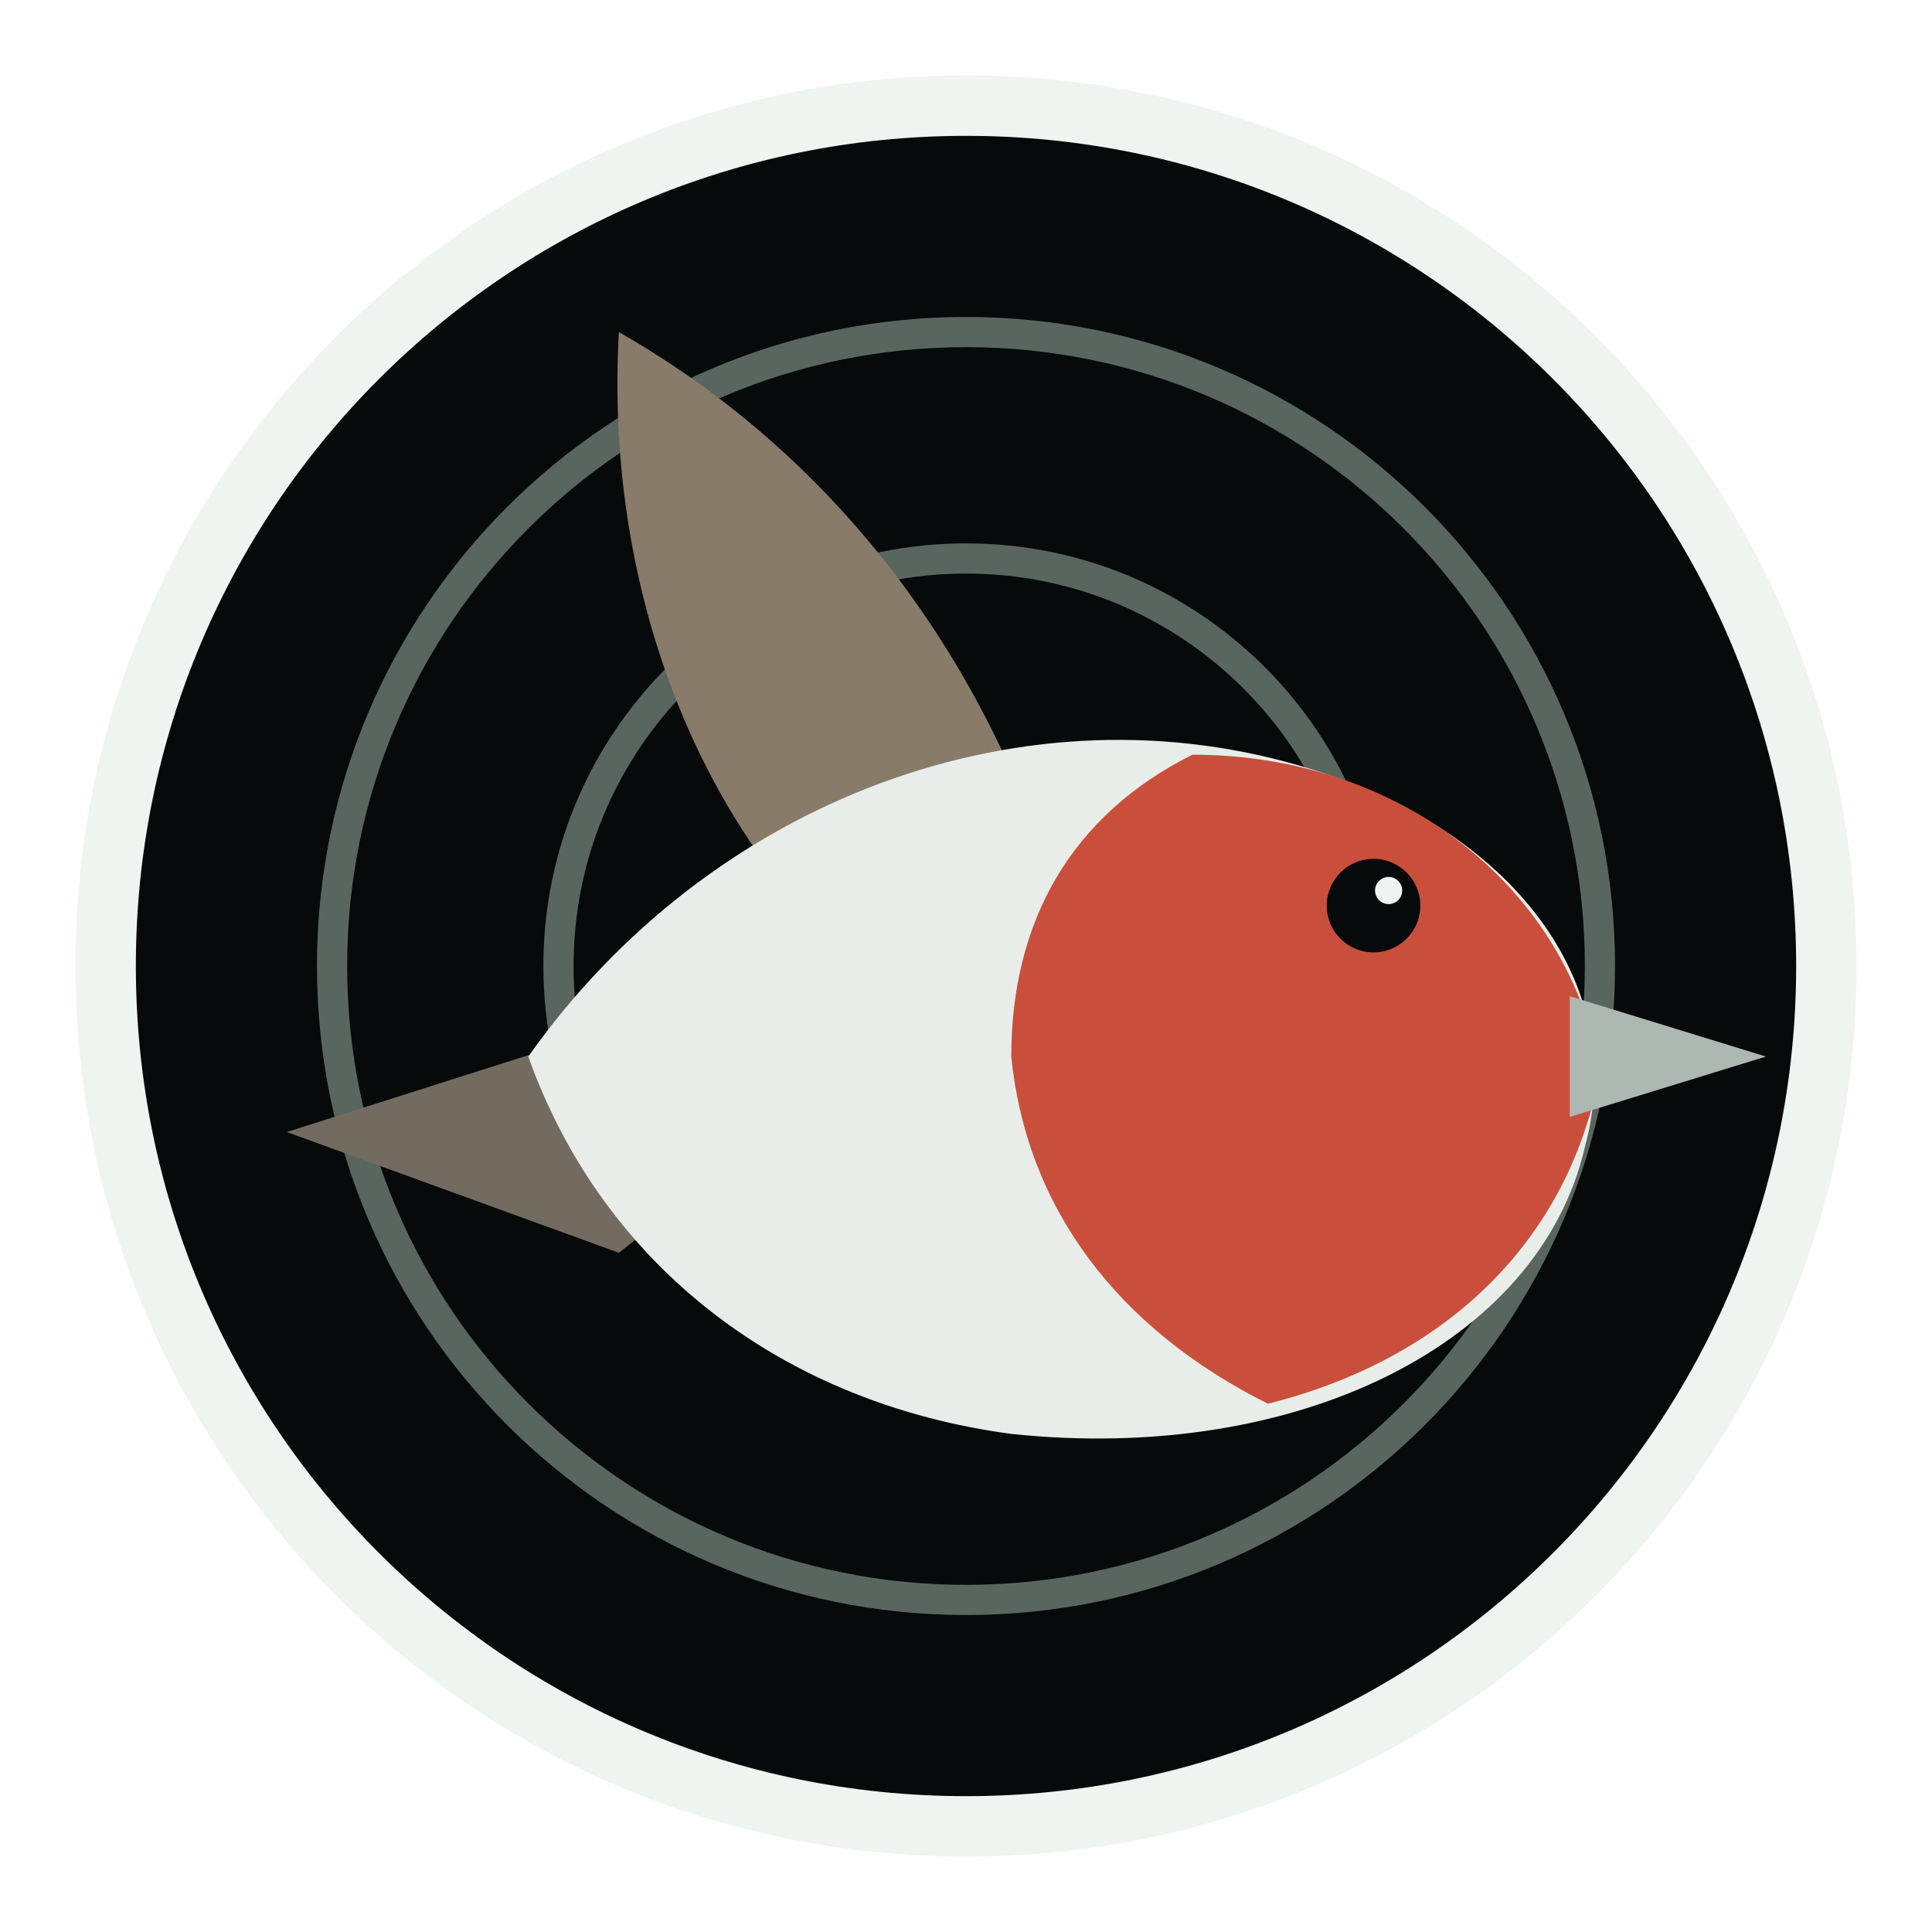
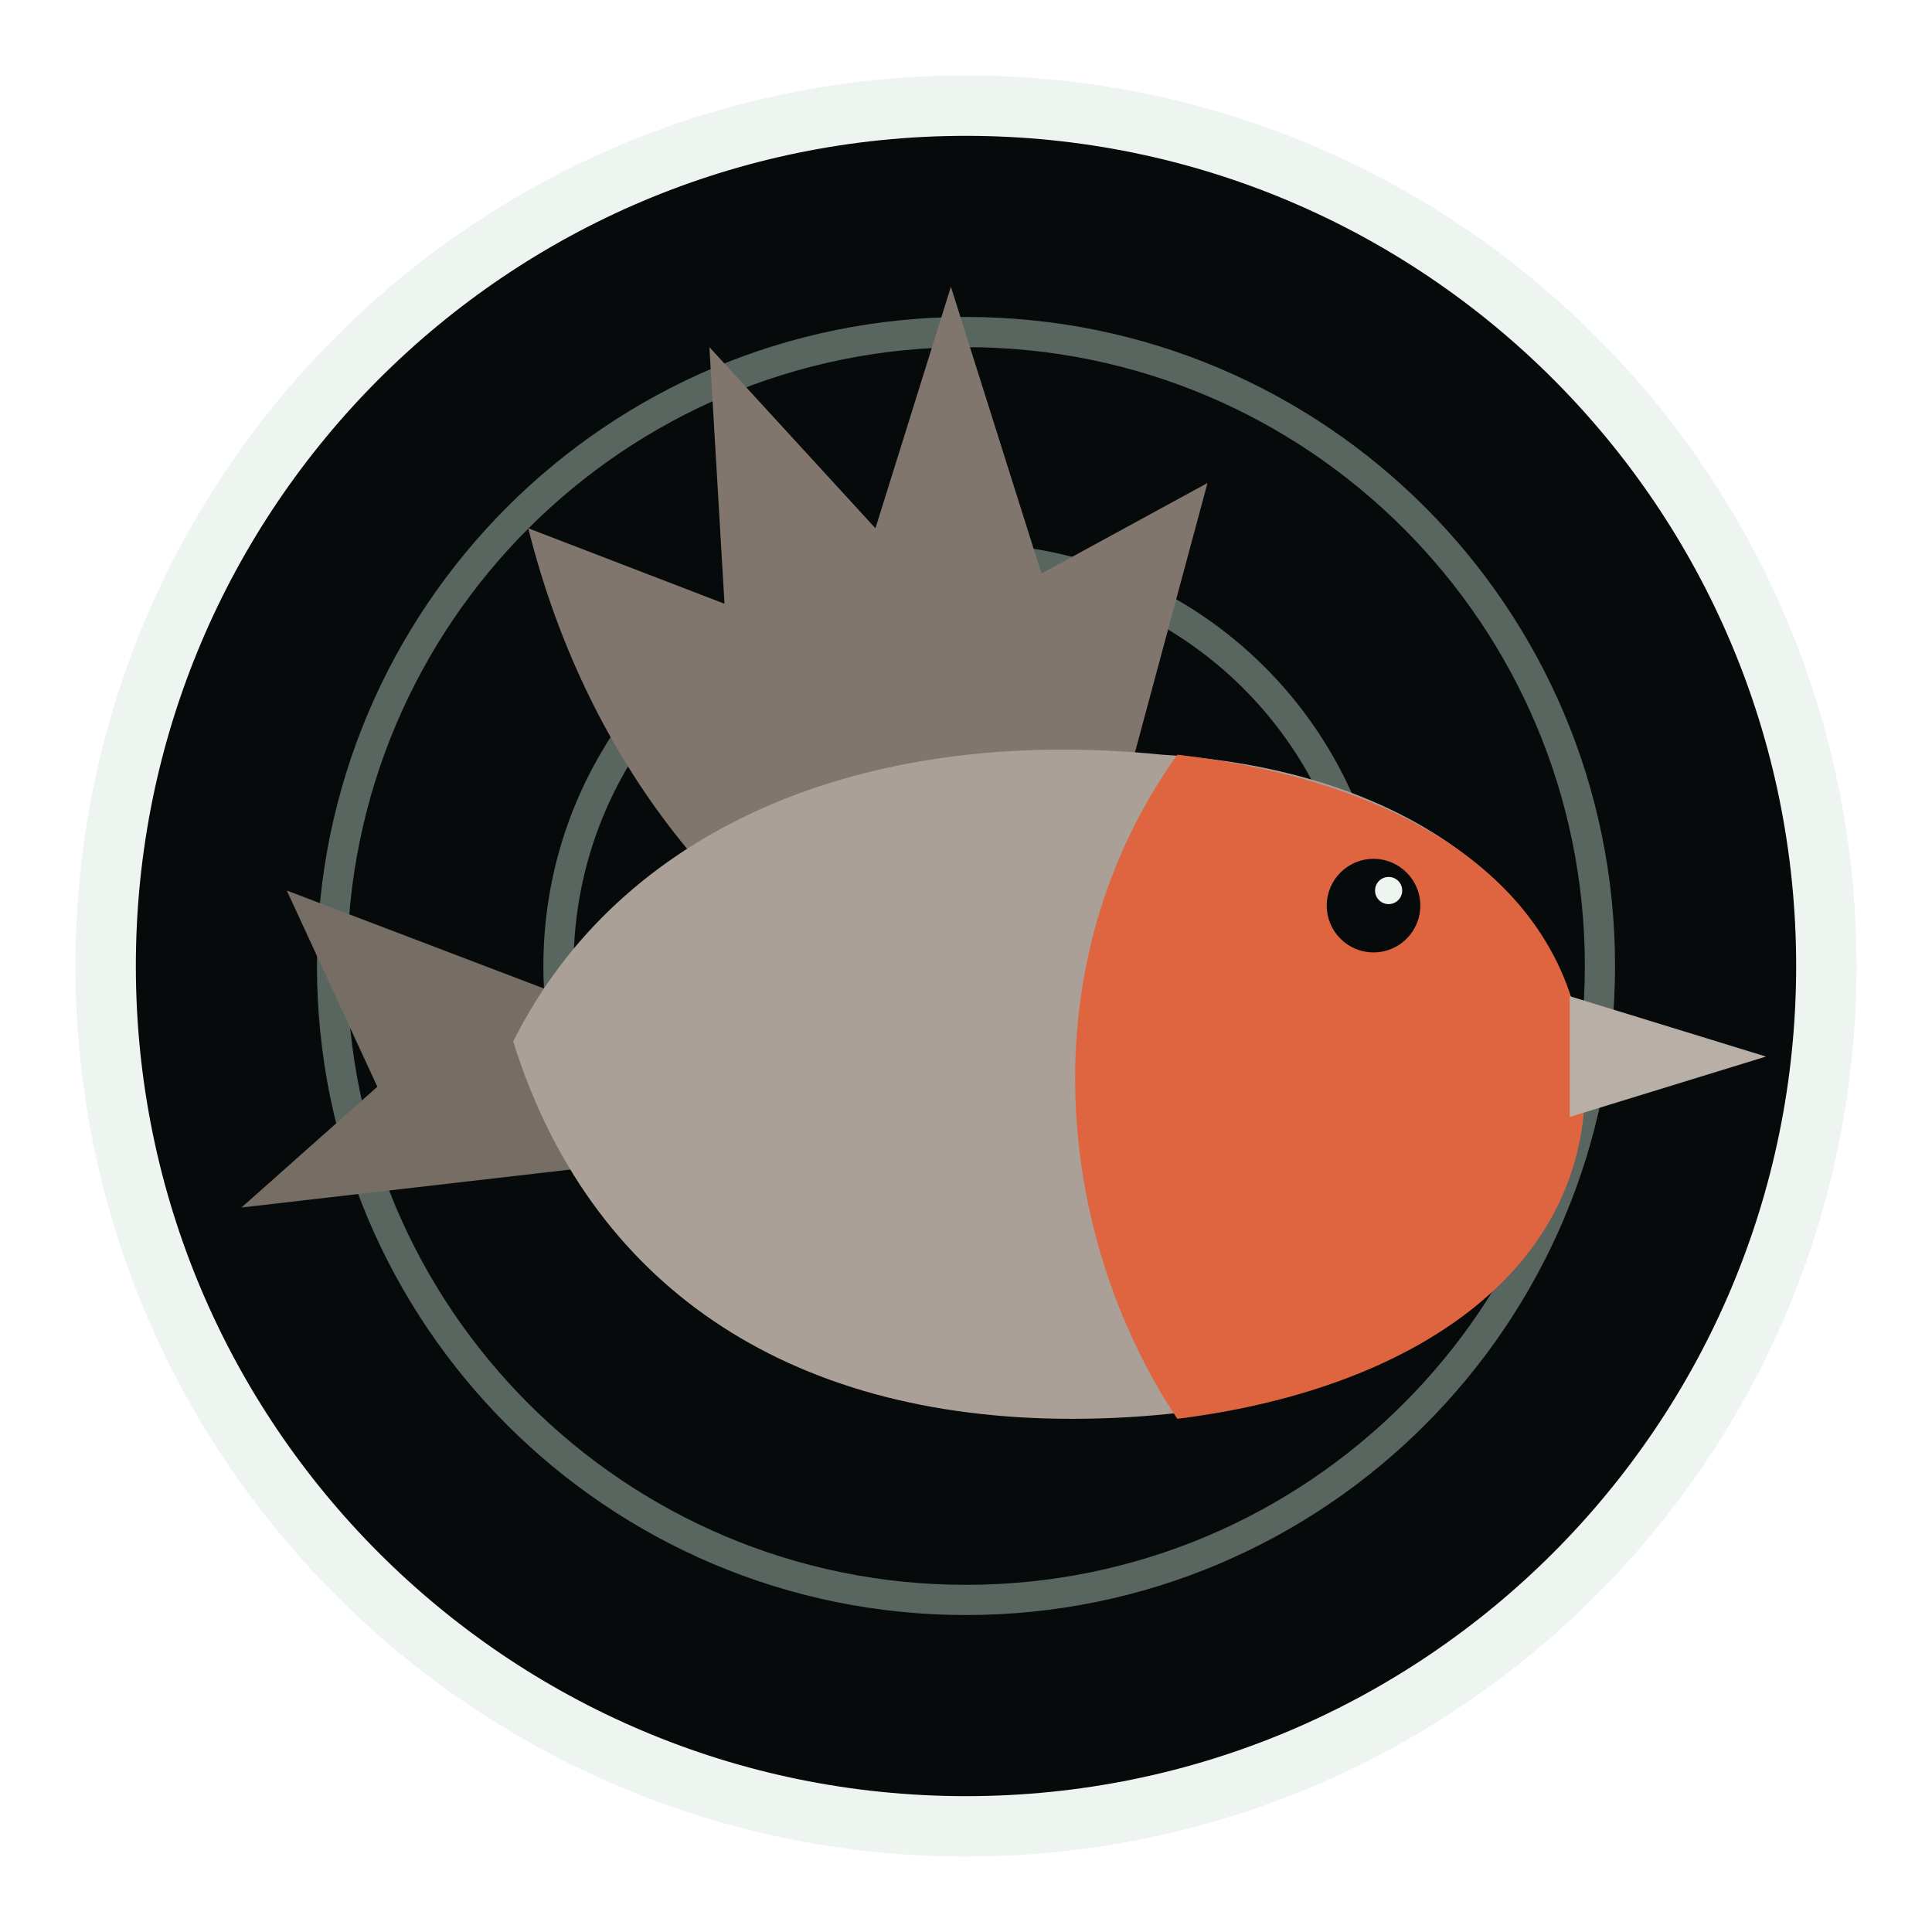
<svg xmlns="http://www.w3.org/2000/svg" viewBox="0 0 128 128" role="img" aria-labelledby="title">
  <circle cx="64" cy="64" r="57" fill="#070a0b" stroke="#eef4ef" stroke-width="4" />
  <circle cx="64" cy="64" r="42" fill="none" stroke="#596660" stroke-width="2" />
  <circle cx="64" cy="64" r="27" fill="none" stroke="#596660" stroke-width="2" />
-   <path d="M58 65C47 56 40 40 41 22c14 8 24 21 29 37 2 6-5 10-12 6Z" fill="#897b69" />
-   <path d="m41 68-22 7 22 8 14-11Z" fill="#746b60" />
-   <path d="M35 70c12-17 33-25 52-19 13 4 21 14 18 25-3 13-19 21-38 19-15-2-27-11-32-25Z" fill="#e8ede9" />
-   <path d="M79 50c14 0 25 9 27 21-2 11-10 19-22 22-10-5-16-13-17-23 0-9 4-16 12-20Z" fill="#c94f3c" />
+   <path d="m40 67-21-8 6 13-9 8 26-3Z" fill="#766d65" />
+   <path d="M62 69C49 63 39 51 35 35l13 5-1-17 11 12 5-16 6 19 11-6-7 26Z" fill="#81766d" />
+   <path d="M34 69c7-14 23-21 43-19 17 1 28 10 28 22 0 13-14 22-34 22-19 0-32-9-37-25Z" fill="#aaa097" />
+   <path d="M78 50c17 2 27 10 27 22 0 12-11 20-27 22-8-12-10-30 0-44Z" fill="#df6541" />
  <circle cx="91" cy="60" r="3.1" fill="#070a0b" />
  <circle cx="92" cy="59" r=".9" fill="#eef4ef" />
-   <path d="m104 66 13 4-13 4Z" fill="#aeb8b2" />
+   <path d="m104 66 13 4-13 4Z" fill="#b8b0a7" />
</svg>
